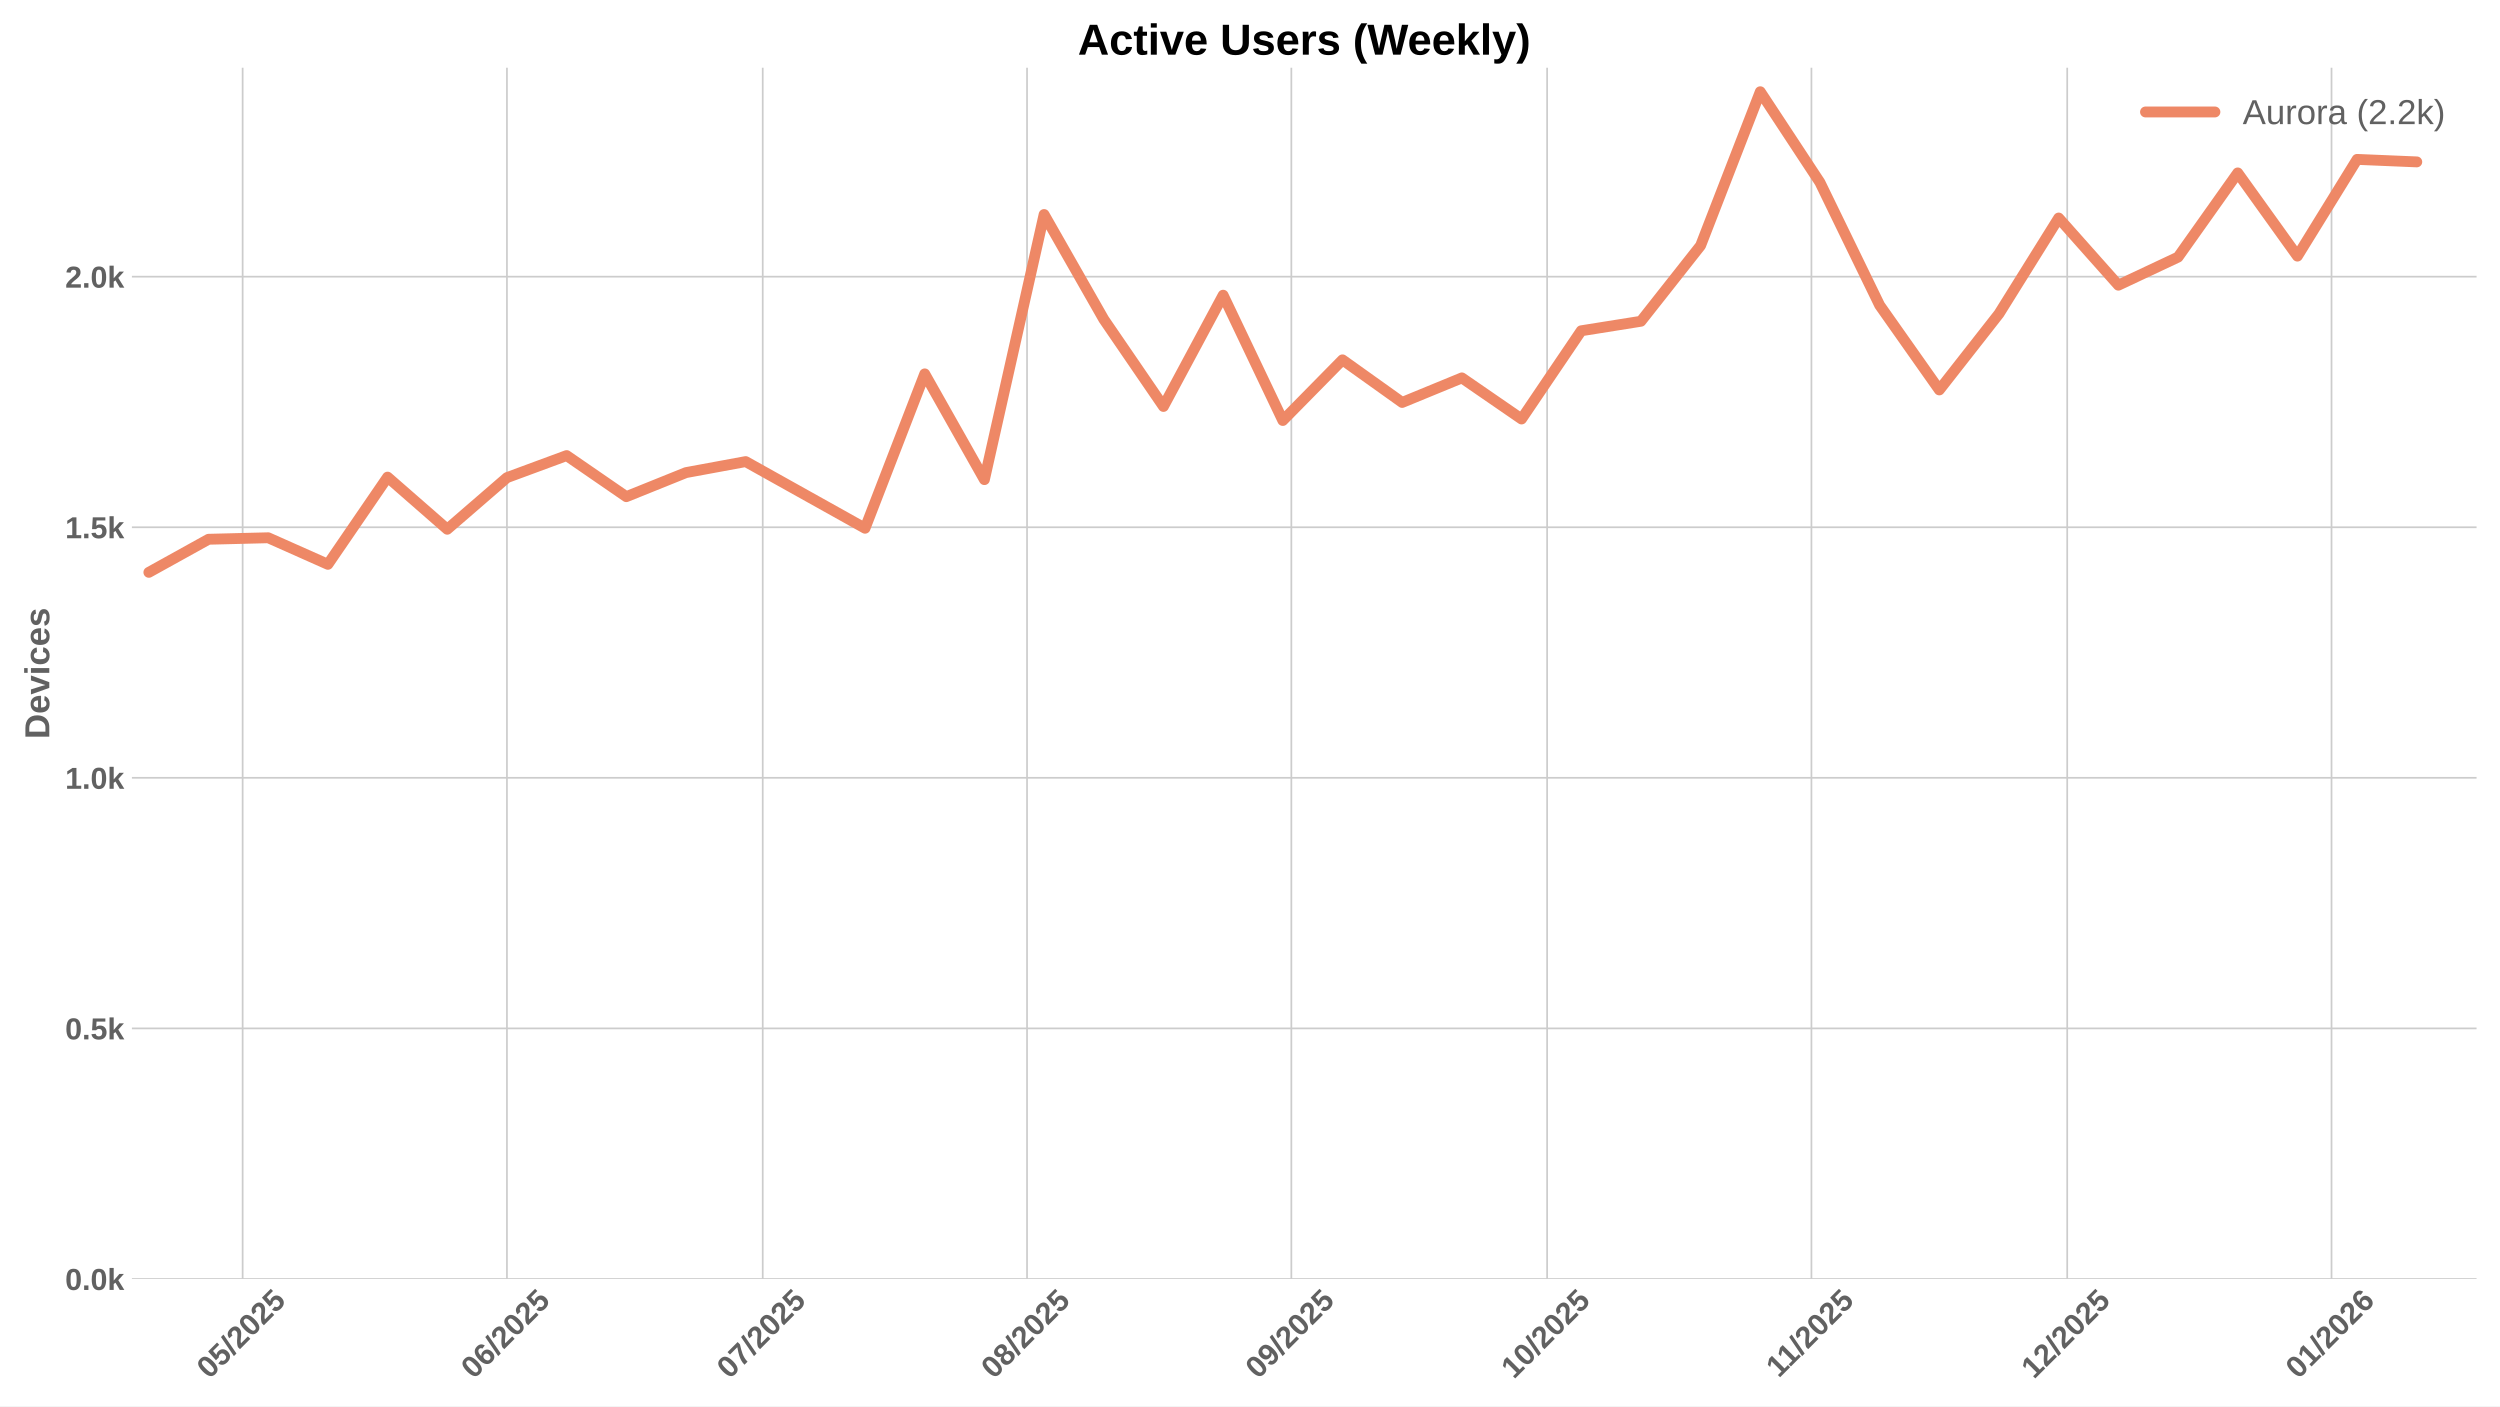
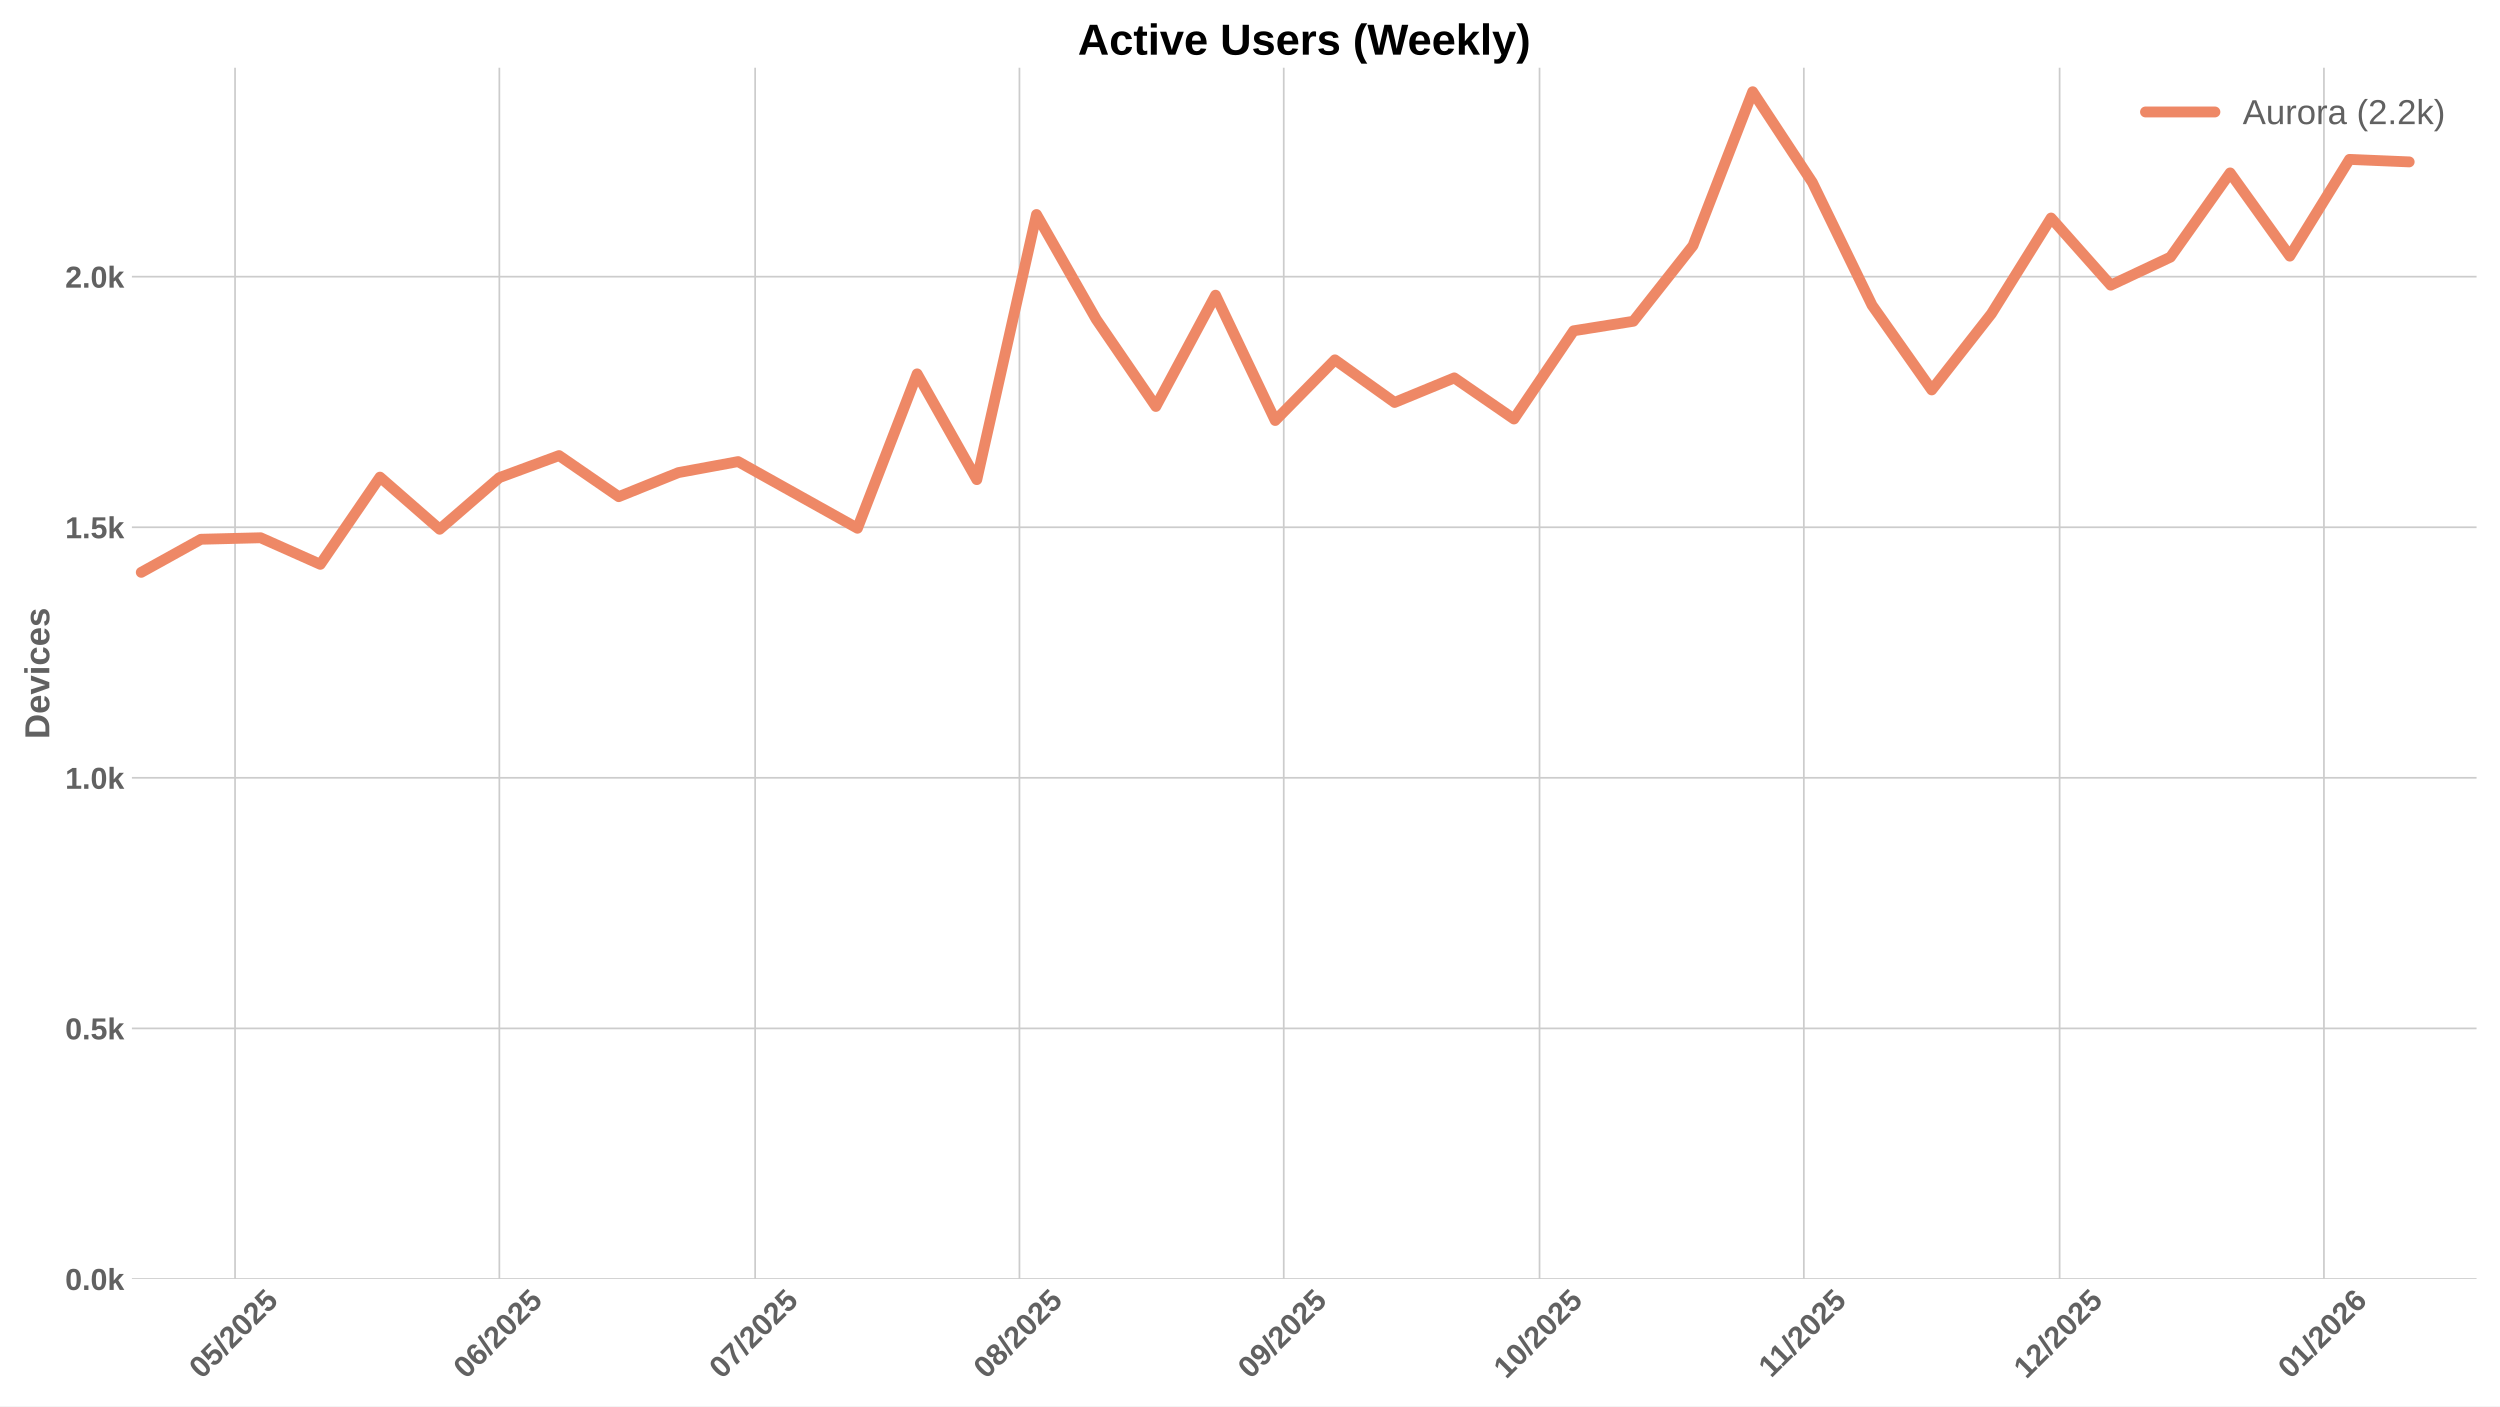
<svg xmlns="http://www.w3.org/2000/svg" xmlns:xlink="http://www.w3.org/1999/xlink" width="1152pt" height="648pt" viewBox="0 0 1152 648" version="1.1">
  <defs>
    <style type="text/css">*{stroke-linejoin: round; stroke-linecap: butt}</style>
  </defs>
  <g id="figure_1">
    <g id="patch_1">
      <path d="M 0 648  L 1152 648  L 1152 0  L 0 0  z " style="fill: #ffffff" />
    </g>
    <g id="axes_1">
      <g id="patch_2">
        <path d="M 60.78 589.343  L 1141.2 589.343  L 1141.2 31.2  L 60.78 31.2  z " style="fill: #ffffff" />
      </g>
      <g id="matplotlib.axis_1">
        <g id="xtick_1">
          <g id="line2d_1">
-             <path d="M 111.808 589.343  L 111.808 31.2  " clip-path="url(#peb2ee3d274)" style="fill: none; stroke: #cccccc; stroke-width: 0.8; stroke-linecap: round" />
+             <path d="M 108.31 589.343  L 108.31 31.2  " clip-path="url(#p47204001c7)" style="fill: none; stroke: #cccccc; stroke-width: 0.8; stroke-linecap: round" />
          </g>
          <g id="line2d_2" />
          <g id="text_1">
-             <g style="fill: #616161" transform="translate(96.47779 635.7977) rotate(-45) scale(0.14 -0.14)">
+             <g style="fill: #616161" transform="translate(92.97952 635.7977) rotate(-45) scale(0.14 -0.14)">
              <defs>
                <path id="LiberationSans-Bold-30" d="M 3297 2203  Q 3297 1088 2914 512  Q 2531 -63 1766 -63  Q 253 -63 253 2203  Q 253 2994 418 3494  Q 584 3994 915 4231  Q 1247 4469 1791 4469  Q 2572 4469 2934 3903  Q 3297 3338 3297 2203  z M 2416 2203  Q 2416 2813 2356 3150  Q 2297 3488 2165 3634  Q 2034 3781 1784 3781  Q 1519 3781 1383 3632  Q 1247 3484 1189 3148  Q 1131 2813 1131 2203  Q 1131 1600 1192 1261  Q 1253 922 1386 775  Q 1519 628 1772 628  Q 2022 628 2158 783  Q 2294 938 2355 1278  Q 2416 1619 2416 2203  z " transform="scale(0.015625)" />
                <path id="LiberationSans-Bold-35" d="M 3381 1466  Q 3381 766 2945 351  Q 2509 -63 1750 -63  Q 1088 -63 689 235  Q 291 534 197 1100  L 1075 1172  Q 1144 891 1319 762  Q 1494 634 1759 634  Q 2088 634 2283 843  Q 2478 1053 2478 1447  Q 2478 1794 2293 2001  Q 2109 2209 1778 2209  Q 1413 2209 1181 1925  L 325 1925  L 478 4403  L 3125 4403  L 3125 3750  L 1275 3750  L 1203 2638  Q 1522 2919 2000 2919  Q 2628 2919 3004 2528  Q 3381 2138 3381 1466  z " transform="scale(0.015625)" />
                <path id="LiberationSans-Bold-2f" d="M 63 -128  L 972 4638  L 1716 4638  L 822 -128  L 63 -128  z " transform="scale(0.015625)" />
                <path id="LiberationSans-Bold-32" d="M 222 0  L 222 609  Q 394 988 711 1347  Q 1028 1706 1509 2097  Q 1972 2472 2158 2715  Q 2344 2959 2344 3194  Q 2344 3769 1766 3769  Q 1484 3769 1336 3617  Q 1188 3466 1144 3163  L 259 3213  Q 334 3825 717 4147  Q 1100 4469 1759 4469  Q 2472 4469 2853 4144  Q 3234 3819 3234 3231  Q 3234 2922 3112 2672  Q 2991 2422 2800 2211  Q 2609 2000 2376 1815  Q 2144 1631 1925 1456  Q 1706 1281 1526 1103  Q 1347 925 1259 722  L 3303 722  L 3303 0  L 222 0  z " transform="scale(0.015625)" />
              </defs>
              <use xlink:href="#LiberationSans-Bold-30" />
              <use xlink:href="#LiberationSans-Bold-35" transform="translate(55.61523 0)" />
              <use xlink:href="#LiberationSans-Bold-2f" transform="translate(111.2305 0)" />
              <use xlink:href="#LiberationSans-Bold-32" transform="translate(139.0137 0)" />
              <use xlink:href="#LiberationSans-Bold-30" transform="translate(194.6289 0)" />
              <use xlink:href="#LiberationSans-Bold-32" transform="translate(250.2441 0)" />
              <use xlink:href="#LiberationSans-Bold-35" transform="translate(305.8594 0)" />
            </g>
          </g>
        </g>
        <g id="xtick_2">
          <g id="line2d_3">
-             <path d="M 233.601 589.343  L 233.601 31.2  " clip-path="url(#peb2ee3d274)" style="fill: none; stroke: #cccccc; stroke-width: 0.8; stroke-linecap: round" />
+             <path d="M 230.103 589.343  L 230.103 31.2  " clip-path="url(#p47204001c7)" style="fill: none; stroke: #cccccc; stroke-width: 0.8; stroke-linecap: round" />
          </g>
          <g id="line2d_4" />
          <g id="text_2">
-             <g style="fill: #616161" transform="translate(218.2706 635.7977) rotate(-45) scale(0.14 -0.14)">
+             <g style="fill: #616161" transform="translate(214.7723 635.7977) rotate(-45) scale(0.14 -0.14)">
              <defs>
                <path id="LiberationSans-Bold-36" d="M 3328 1441  Q 3328 738 2934 337  Q 2541 -63 1847 -63  Q 1069 -63 651 482  Q 234 1028 234 2100  Q 234 3278 657 3873  Q 1081 4469 1869 4469  Q 2428 4469 2751 4222  Q 3075 3975 3209 3456  L 2381 3341  Q 2263 3775 1850 3775  Q 1497 3775 1295 3422  Q 1094 3069 1094 2350  Q 1234 2584 1484 2709  Q 1734 2834 2050 2834  Q 2641 2834 2984 2459  Q 3328 2084 3328 1441  z M 2447 1416  Q 2447 1791 2273 1989  Q 2100 2188 1797 2188  Q 1506 2188 1331 2002  Q 1156 1816 1156 1509  Q 1156 1125 1339 873  Q 1522 622 1819 622  Q 2116 622 2281 833  Q 2447 1044 2447 1416  z " transform="scale(0.015625)" />
              </defs>
              <use xlink:href="#LiberationSans-Bold-30" />
              <use xlink:href="#LiberationSans-Bold-36" transform="translate(55.61523 0)" />
              <use xlink:href="#LiberationSans-Bold-2f" transform="translate(111.2305 0)" />
              <use xlink:href="#LiberationSans-Bold-32" transform="translate(139.0137 0)" />
              <use xlink:href="#LiberationSans-Bold-30" transform="translate(194.6289 0)" />
              <use xlink:href="#LiberationSans-Bold-32" transform="translate(250.2441 0)" />
              <use xlink:href="#LiberationSans-Bold-35" transform="translate(305.8594 0)" />
            </g>
          </g>
        </g>
        <g id="xtick_3">
          <g id="line2d_5">
-             <path d="M 351.465 589.343  L 351.465 31.2  " clip-path="url(#peb2ee3d274)" style="fill: none; stroke: #cccccc; stroke-width: 0.8; stroke-linecap: round" />
+             <path d="M 347.967 589.343  L 347.967 31.2  " clip-path="url(#p47204001c7)" style="fill: none; stroke: #cccccc; stroke-width: 0.8; stroke-linecap: round" />
          </g>
          <g id="line2d_6" />
          <g id="text_3">
-             <g style="fill: #616161" transform="translate(336.1346 635.7977) rotate(-45) scale(0.14 -0.14)">
+             <g style="fill: #616161" transform="translate(332.6363 635.7977) rotate(-45) scale(0.14 -0.14)">
              <defs>
                <path id="LiberationSans-Bold-37" d="M 3278 3706  Q 2981 3238 2717 2797  Q 2453 2356 2256 1911  Q 2059 1466 1945 995  Q 1831 525 1831 0  L 916 0  Q 916 550 1059 1064  Q 1203 1578 1475 2111  Q 1747 2644 2463 3681  L 275 3681  L 275 4403  L 3278 4403  L 3278 3706  z " transform="scale(0.015625)" />
              </defs>
              <use xlink:href="#LiberationSans-Bold-30" />
              <use xlink:href="#LiberationSans-Bold-37" transform="translate(55.61523 0)" />
              <use xlink:href="#LiberationSans-Bold-2f" transform="translate(111.2305 0)" />
              <use xlink:href="#LiberationSans-Bold-32" transform="translate(139.0137 0)" />
              <use xlink:href="#LiberationSans-Bold-30" transform="translate(194.6289 0)" />
              <use xlink:href="#LiberationSans-Bold-32" transform="translate(250.2441 0)" />
              <use xlink:href="#LiberationSans-Bold-35" transform="translate(305.8594 0)" />
            </g>
          </g>
        </g>
        <g id="xtick_4">
          <g id="line2d_7">
-             <path d="M 473.258 589.343  L 473.258 31.2  " clip-path="url(#peb2ee3d274)" style="fill: none; stroke: #cccccc; stroke-width: 0.8; stroke-linecap: round" />
+             <path d="M 469.759 589.343  L 469.759 31.2  " clip-path="url(#p47204001c7)" style="fill: none; stroke: #cccccc; stroke-width: 0.8; stroke-linecap: round" />
          </g>
          <g id="line2d_8" />
          <g id="text_4">
-             <g style="fill: #616161" transform="translate(457.9274 635.7977) rotate(-45) scale(0.14 -0.14)">
+             <g style="fill: #616161" transform="translate(454.4291 635.7977) rotate(-45) scale(0.14 -0.14)">
              <defs>
                <path id="LiberationSans-Bold-38" d="M 3363 1241  Q 3363 622 2953 279  Q 2544 -63 1784 -63  Q 1031 -63 617 278  Q 203 619 203 1234  Q 203 1656 447 1945  Q 691 2234 1100 2303  L 1100 2316  Q 744 2394 525 2669  Q 306 2944 306 3303  Q 306 3844 689 4156  Q 1072 4469 1772 4469  Q 2488 4469 2870 4164  Q 3253 3859 3253 3297  Q 3253 2938 3036 2666  Q 2819 2394 2453 2322  L 2453 2309  Q 2878 2241 3120 1961  Q 3363 1681 3363 1241  z M 2350 3250  Q 2350 3563 2206 3708  Q 2063 3853 1772 3853  Q 1203 3853 1203 3250  Q 1203 2619 1778 2619  Q 2066 2619 2208 2766  Q 2350 2913 2350 3250  z M 2453 1313  Q 2453 2003 1766 2003  Q 1447 2003 1276 1822  Q 1106 1641 1106 1300  Q 1106 913 1275 734  Q 1444 556 1791 556  Q 2131 556 2292 734  Q 2453 913 2453 1313  z " transform="scale(0.015625)" />
              </defs>
              <use xlink:href="#LiberationSans-Bold-30" />
              <use xlink:href="#LiberationSans-Bold-38" transform="translate(55.61523 0)" />
              <use xlink:href="#LiberationSans-Bold-2f" transform="translate(111.2305 0)" />
              <use xlink:href="#LiberationSans-Bold-32" transform="translate(139.0137 0)" />
              <use xlink:href="#LiberationSans-Bold-30" transform="translate(194.6289 0)" />
              <use xlink:href="#LiberationSans-Bold-32" transform="translate(250.2441 0)" />
              <use xlink:href="#LiberationSans-Bold-35" transform="translate(305.8594 0)" />
            </g>
          </g>
        </g>
        <g id="xtick_5">
          <g id="line2d_9">
-             <path d="M 595.05 589.343  L 595.05 31.2  " clip-path="url(#peb2ee3d274)" style="fill: none; stroke: #cccccc; stroke-width: 0.8; stroke-linecap: round" />
+             <path d="M 591.552 589.343  L 591.552 31.2  " clip-path="url(#p47204001c7)" style="fill: none; stroke: #cccccc; stroke-width: 0.8; stroke-linecap: round" />
          </g>
          <g id="line2d_10" />
          <g id="text_5">
-             <g style="fill: #616161" transform="translate(579.7202 635.7977) rotate(-45) scale(0.14 -0.14)">
+             <g style="fill: #616161" transform="translate(576.2219 635.7977) rotate(-45) scale(0.14 -0.14)">
              <defs>
                <path id="LiberationSans-Bold-39" d="M 3322 2272  Q 3322 1100 2894 518  Q 2466 -63 1678 -63  Q 1097 -63 767 185  Q 438 434 300 972  L 1125 1088  Q 1247 628 1688 628  Q 2056 628 2254 981  Q 2453 1334 2459 2028  Q 2341 1794 2070 1661  Q 1800 1528 1488 1528  Q 906 1528 564 1923  Q 222 2319 222 2994  Q 222 3688 623 4078  Q 1025 4469 1759 4469  Q 2550 4469 2936 3920  Q 3322 3372 3322 2272  z M 2394 2888  Q 2394 3297 2214 3539  Q 2034 3781 1738 3781  Q 1447 3781 1280 3570  Q 1113 3359 1113 2988  Q 1113 2622 1278 2401  Q 1444 2181 1741 2181  Q 2022 2181 2208 2373  Q 2394 2566 2394 2888  z " transform="scale(0.015625)" />
              </defs>
              <use xlink:href="#LiberationSans-Bold-30" />
              <use xlink:href="#LiberationSans-Bold-39" transform="translate(55.61523 0)" />
              <use xlink:href="#LiberationSans-Bold-2f" transform="translate(111.2305 0)" />
              <use xlink:href="#LiberationSans-Bold-32" transform="translate(139.0137 0)" />
              <use xlink:href="#LiberationSans-Bold-30" transform="translate(194.6289 0)" />
              <use xlink:href="#LiberationSans-Bold-32" transform="translate(250.2441 0)" />
              <use xlink:href="#LiberationSans-Bold-35" transform="translate(305.8594 0)" />
            </g>
          </g>
        </g>
        <g id="xtick_6">
          <g id="line2d_11">
-             <path d="M 712.914 589.343  L 712.914 31.2  " clip-path="url(#peb2ee3d274)" style="fill: none; stroke: #cccccc; stroke-width: 0.8; stroke-linecap: round" />
+             <path d="M 709.416 589.343  L 709.416 31.2  " clip-path="url(#p47204001c7)" style="fill: none; stroke: #cccccc; stroke-width: 0.8; stroke-linecap: round" />
          </g>
          <g id="line2d_12" />
          <g id="text_6">
-             <g style="fill: #616161" transform="translate(697.5842 635.7977) rotate(-45) scale(0.14 -0.14)">
+             <g style="fill: #616161" transform="translate(694.0859 635.7977) rotate(-45) scale(0.14 -0.14)">
              <defs>
                <path id="LiberationSans-Bold-31" d="M 403 0  L 403 653  L 1494 653  L 1494 3656  L 438 2997  L 438 3688  L 1541 4403  L 2372 4403  L 2372 653  L 3381 653  L 3381 0  L 403 0  z " transform="scale(0.015625)" />
              </defs>
              <use xlink:href="#LiberationSans-Bold-31" />
              <use xlink:href="#LiberationSans-Bold-30" transform="translate(55.61523 0)" />
              <use xlink:href="#LiberationSans-Bold-2f" transform="translate(111.2305 0)" />
              <use xlink:href="#LiberationSans-Bold-32" transform="translate(139.0137 0)" />
              <use xlink:href="#LiberationSans-Bold-30" transform="translate(194.6289 0)" />
              <use xlink:href="#LiberationSans-Bold-32" transform="translate(250.2441 0)" />
              <use xlink:href="#LiberationSans-Bold-35" transform="translate(305.8594 0)" />
            </g>
          </g>
        </g>
        <g id="xtick_7">
          <g id="line2d_13">
-             <path d="M 834.707 589.343  L 834.707 31.2  " clip-path="url(#peb2ee3d274)" style="fill: none; stroke: #cccccc; stroke-width: 0.8; stroke-linecap: round" />
+             <path d="M 831.209 589.343  L 831.209 31.2  " clip-path="url(#p47204001c7)" style="fill: none; stroke: #cccccc; stroke-width: 0.8; stroke-linecap: round" />
          </g>
          <g id="line2d_14" />
          <g id="text_7">
-             <g style="fill: #616161" transform="translate(819.6492 635.2532) rotate(-45) scale(0.14 -0.14)">
+             <g style="fill: #616161" transform="translate(816.151 635.2532) rotate(-45) scale(0.14 -0.14)">
              <use xlink:href="#LiberationSans-Bold-31" />
              <use xlink:href="#LiberationSans-Bold-31" transform="translate(50.11523 0)" />
              <use xlink:href="#LiberationSans-Bold-2f" transform="translate(105.7305 0)" />
              <use xlink:href="#LiberationSans-Bold-32" transform="translate(133.5137 0)" />
              <use xlink:href="#LiberationSans-Bold-30" transform="translate(189.1289 0)" />
              <use xlink:href="#LiberationSans-Bold-32" transform="translate(244.7441 0)" />
              <use xlink:href="#LiberationSans-Bold-35" transform="translate(300.3594 0)" />
            </g>
          </g>
        </g>
        <g id="xtick_8">
          <g id="line2d_15">
-             <path d="M 952.571 589.343  L 952.571 31.2  " clip-path="url(#peb2ee3d274)" style="fill: none; stroke: #cccccc; stroke-width: 0.8; stroke-linecap: round" />
+             <path d="M 949.073 589.343  L 949.073 31.2  " clip-path="url(#p47204001c7)" style="fill: none; stroke: #cccccc; stroke-width: 0.8; stroke-linecap: round" />
          </g>
          <g id="line2d_16" />
          <g id="text_8">
-             <g style="fill: #616161" transform="translate(937.241 635.7977) rotate(-45) scale(0.14 -0.14)">
+             <g style="fill: #616161" transform="translate(933.7427 635.7977) rotate(-45) scale(0.14 -0.14)">
              <use xlink:href="#LiberationSans-Bold-31" />
              <use xlink:href="#LiberationSans-Bold-32" transform="translate(55.61523 0)" />
              <use xlink:href="#LiberationSans-Bold-2f" transform="translate(111.2305 0)" />
              <use xlink:href="#LiberationSans-Bold-32" transform="translate(139.0137 0)" />
              <use xlink:href="#LiberationSans-Bold-30" transform="translate(194.6289 0)" />
              <use xlink:href="#LiberationSans-Bold-32" transform="translate(250.2441 0)" />
              <use xlink:href="#LiberationSans-Bold-35" transform="translate(305.8594 0)" />
            </g>
          </g>
        </g>
        <g id="xtick_9">
          <g id="line2d_17">
-             <path d="M 1074.364 589.343  L 1074.364 31.2  " clip-path="url(#peb2ee3d274)" style="fill: none; stroke: #cccccc; stroke-width: 0.8; stroke-linecap: round" />
+             <path d="M 1070.866 589.343  L 1070.866 31.2  " clip-path="url(#p47204001c7)" style="fill: none; stroke: #cccccc; stroke-width: 0.8; stroke-linecap: round" />
          </g>
          <g id="line2d_18" />
          <g id="text_9">
-             <g style="fill: #616161" transform="translate(1059.034 635.7977) rotate(-45) scale(0.14 -0.14)">
+             <g style="fill: #616161" transform="translate(1055.536 635.7977) rotate(-45) scale(0.14 -0.14)">
              <use xlink:href="#LiberationSans-Bold-30" />
              <use xlink:href="#LiberationSans-Bold-31" transform="translate(55.61523 0)" />
              <use xlink:href="#LiberationSans-Bold-2f" transform="translate(111.2305 0)" />
              <use xlink:href="#LiberationSans-Bold-32" transform="translate(139.0137 0)" />
              <use xlink:href="#LiberationSans-Bold-30" transform="translate(194.6289 0)" />
              <use xlink:href="#LiberationSans-Bold-32" transform="translate(250.2441 0)" />
              <use xlink:href="#LiberationSans-Bold-36" transform="translate(305.8594 0)" />
            </g>
          </g>
        </g>
      </g>
      <g id="matplotlib.axis_2">
        <g id="ytick_1">
          <g id="line2d_19">
-             <path d="M 60.78 589.343  L 1141.2 589.343  " clip-path="url(#peb2ee3d274)" style="fill: none; stroke: #cccccc; stroke-width: 0.8; stroke-linecap: round" />
+             <path d="M 60.78 589.343  L 1141.2 589.343  " clip-path="url(#p47204001c7)" style="fill: none; stroke: #cccccc; stroke-width: 0.8; stroke-linecap: round" />
          </g>
          <g id="line2d_20" />
          <g id="text_10">
            <g style="fill: #616161" transform="translate(30.03469 594.416) scale(0.14 -0.14)">
              <defs>
                <path id="LiberationSans-Bold-2e" d="M 434 0  L 434 953  L 1338 953  L 1338 0  L 434 0  z " transform="scale(0.015625)" />
                <path id="LiberationSans-Bold-6b" d="M 2606 0  L 1703 1531  L 1325 1269  L 1325 0  L 447 0  L 447 4638  L 1325 4638  L 1325 1981  L 2531 3381  L 3475 3381  L 2288 2063  L 3566 0  L 2606 0  z " transform="scale(0.015625)" />
              </defs>
              <use xlink:href="#LiberationSans-Bold-30" />
              <use xlink:href="#LiberationSans-Bold-2e" transform="translate(55.61523 0)" />
              <use xlink:href="#LiberationSans-Bold-30" transform="translate(83.39844 0)" />
              <use xlink:href="#LiberationSans-Bold-6b" transform="translate(139.0137 0)" />
            </g>
          </g>
        </g>
        <g id="ytick_2">
          <g id="line2d_21">
-             <path d="M 60.78 473.879  L 1141.2 473.879  " clip-path="url(#peb2ee3d274)" style="fill: none; stroke: #cccccc; stroke-width: 0.8; stroke-linecap: round" />
+             <path d="M 60.78 473.879  L 1141.2 473.879  " clip-path="url(#p47204001c7)" style="fill: none; stroke: #cccccc; stroke-width: 0.8; stroke-linecap: round" />
          </g>
          <g id="line2d_22" />
          <g id="text_11">
            <g style="fill: #616161" transform="translate(30.03469 478.9516) scale(0.14 -0.14)">
              <use xlink:href="#LiberationSans-Bold-30" />
              <use xlink:href="#LiberationSans-Bold-2e" transform="translate(55.61523 0)" />
              <use xlink:href="#LiberationSans-Bold-35" transform="translate(83.39844 0)" />
              <use xlink:href="#LiberationSans-Bold-6b" transform="translate(139.0137 0)" />
            </g>
          </g>
        </g>
        <g id="ytick_3">
          <g id="line2d_23">
-             <path d="M 60.78 358.414  L 1141.2 358.414  " clip-path="url(#peb2ee3d274)" style="fill: none; stroke: #cccccc; stroke-width: 0.8; stroke-linecap: round" />
+             <path d="M 60.78 358.414  L 1141.2 358.414  " clip-path="url(#p47204001c7)" style="fill: none; stroke: #cccccc; stroke-width: 0.8; stroke-linecap: round" />
          </g>
          <g id="line2d_24" />
          <g id="text_12">
            <g style="fill: #616161" transform="translate(30.03469 363.4873) scale(0.14 -0.14)">
              <use xlink:href="#LiberationSans-Bold-31" />
              <use xlink:href="#LiberationSans-Bold-2e" transform="translate(55.61523 0)" />
              <use xlink:href="#LiberationSans-Bold-30" transform="translate(83.39844 0)" />
              <use xlink:href="#LiberationSans-Bold-6b" transform="translate(139.0137 0)" />
            </g>
          </g>
        </g>
        <g id="ytick_4">
          <g id="line2d_25">
-             <path d="M 60.78 242.95  L 1141.2 242.95  " clip-path="url(#peb2ee3d274)" style="fill: none; stroke: #cccccc; stroke-width: 0.8; stroke-linecap: round" />
+             <path d="M 60.78 242.95  L 1141.2 242.95  " clip-path="url(#p47204001c7)" style="fill: none; stroke: #cccccc; stroke-width: 0.8; stroke-linecap: round" />
          </g>
          <g id="line2d_26" />
          <g id="text_13">
            <g style="fill: #616161" transform="translate(30.03469 248.0229) scale(0.14 -0.14)">
              <use xlink:href="#LiberationSans-Bold-31" />
              <use xlink:href="#LiberationSans-Bold-2e" transform="translate(55.61523 0)" />
              <use xlink:href="#LiberationSans-Bold-35" transform="translate(83.39844 0)" />
              <use xlink:href="#LiberationSans-Bold-6b" transform="translate(139.0137 0)" />
            </g>
          </g>
        </g>
        <g id="ytick_5">
          <g id="line2d_27">
-             <path d="M 60.78 127.486  L 1141.2 127.486  " clip-path="url(#peb2ee3d274)" style="fill: none; stroke: #cccccc; stroke-width: 0.8; stroke-linecap: round" />
+             <path d="M 60.78 127.486  L 1141.2 127.486  " clip-path="url(#p47204001c7)" style="fill: none; stroke: #cccccc; stroke-width: 0.8; stroke-linecap: round" />
          </g>
          <g id="line2d_28" />
          <g id="text_14">
            <g style="fill: #616161" transform="translate(30.03469 132.5585) scale(0.14 -0.14)">
              <use xlink:href="#LiberationSans-Bold-32" />
              <use xlink:href="#LiberationSans-Bold-2e" transform="translate(55.61523 0)" />
              <use xlink:href="#LiberationSans-Bold-30" transform="translate(83.39844 0)" />
              <use xlink:href="#LiberationSans-Bold-6b" transform="translate(139.0137 0)" />
            </g>
          </g>
        </g>
        <g id="text_15">
          <g style="fill: #616161" transform="translate(22.71469 340.5153) rotate(-90) scale(0.16 -0.16)">
            <defs>
              <path id="LiberationSans-Bold-44" d="M 4353 2234  Q 4353 1553 4086 1045  Q 3819 538 3330 269  Q 2841 0 2209 0  L 428 0  L 428 4403  L 2022 4403  Q 3134 4403 3743 3842  Q 4353 3281 4353 2234  z M 3425 2234  Q 3425 2944 3056 3317  Q 2688 3691 2003 3691  L 1350 3691  L 1350 713  L 2131 713  Q 2725 713 3075 1122  Q 3425 1531 3425 2234  z " transform="scale(0.015625)" />
              <path id="LiberationSans-Bold-65" d="M 1831 -63  Q 1069 -63 659 389  Q 250 841 250 1706  Q 250 2544 665 2994  Q 1081 3444 1844 3444  Q 2572 3444 2956 2961  Q 3341 2478 3341 1547  L 3341 1522  L 1172 1522  Q 1172 1028 1355 776  Q 1538 525 1875 525  Q 2341 525 2463 928  L 3291 856  Q 2931 -63 1831 -63  z M 1831 2891  Q 1522 2891 1355 2675  Q 1188 2459 1178 2072  L 2491 2072  Q 2466 2481 2294 2686  Q 2122 2891 1831 2891  z " transform="scale(0.015625)" />
              <path id="LiberationSans-Bold-76" d="M 2284 0  L 1234 0  L 25 3381  L 953 3381  L 1544 1491  Q 1591 1334 1766 709  Q 1797 838 1894 1159  Q 1991 1481 2613 3381  L 3531 3381  L 2284 0  z " transform="scale(0.015625)" />
              <path id="LiberationSans-Bold-69" d="M 447 3991  L 447 4638  L 1325 4638  L 1325 3991  L 447 3991  z M 447 0  L 447 3381  L 1325 3381  L 1325 0  L 447 0  z " transform="scale(0.015625)" />
              <path id="LiberationSans-Bold-63" d="M 1856 -63  Q 1088 -63 669 395  Q 250 853 250 1672  Q 250 2509 672 2976  Q 1094 3444 1869 3444  Q 2466 3444 2856 3144  Q 3247 2844 3347 2316  L 2463 2272  Q 2425 2531 2275 2686  Q 2125 2841 1850 2841  Q 1172 2841 1172 1706  Q 1172 538 1863 538  Q 2113 538 2281 695  Q 2450 853 2491 1166  L 3372 1125  Q 3325 778 3123 506  Q 2922 234 2594 85  Q 2266 -63 1856 -63  z " transform="scale(0.015625)" />
              <path id="LiberationSans-Bold-73" d="M 3297 988  Q 3297 497 2895 217  Q 2494 -63 1784 -63  Q 1088 -63 717 157  Q 347 378 225 844  L 997 959  Q 1063 719 1223 619  Q 1384 519 1784 519  Q 2153 519 2322 612  Q 2491 706 2491 906  Q 2491 1069 2355 1164  Q 2219 1259 1894 1325  Q 1150 1472 890 1598  Q 631 1725 495 1926  Q 359 2128 359 2422  Q 359 2906 732 3176  Q 1106 3447 1791 3447  Q 2394 3447 2761 3212  Q 3128 2978 3219 2534  L 2441 2453  Q 2403 2659 2256 2761  Q 2109 2863 1791 2863  Q 1478 2863 1322 2783  Q 1166 2703 1166 2516  Q 1166 2369 1286 2283  Q 1406 2197 1691 2141  Q 2088 2059 2395 1973  Q 2703 1888 2889 1769  Q 3075 1650 3186 1464  Q 3297 1278 3297 988  z " transform="scale(0.015625)" />
            </defs>
            <use xlink:href="#LiberationSans-Bold-44" />
            <use xlink:href="#LiberationSans-Bold-65" transform="translate(72.2168 0)" />
            <use xlink:href="#LiberationSans-Bold-76" transform="translate(127.832 0)" />
            <use xlink:href="#LiberationSans-Bold-69" transform="translate(183.4473 0)" />
            <use xlink:href="#LiberationSans-Bold-63" transform="translate(211.2305 0)" />
            <use xlink:href="#LiberationSans-Bold-65" transform="translate(266.8457 0)" />
            <use xlink:href="#LiberationSans-Bold-73" transform="translate(322.4609 0)" />
          </g>
        </g>
      </g>
      <g id="line2d_29">
-         <path d="M 68.591 263.734  L 96.093 248.492  L 123.594 247.8  L 151.096 260.039  L 178.598 219.857  L 206.099 243.874  L 233.601 220.088  L 261.102 209.927  L 288.604 228.863  L 316.106 217.779  L 343.607 212.698  L 398.61 243.412  L 426.112 172.286  L 453.614 221.012  L 481.115 98.851  L 508.617 147.115  L 536.118 187.296  L 563.62 136.03  L 591.122 193.762  L 618.623 165.82  L 646.125 185.449  L 673.626 174.133  L 701.128 193.069  L 728.63 152.426  L 756.131 148.038  L 783.633 113.168  L 811.134 42.273  L 838.636 84.071  L 866.138 140.649  L 893.639 179.676  L 921.141 144.574  L 948.642 100.467  L 976.144 131.412  L 1003.646 118.48  L 1031.147 79.683  L 1058.649 118.018  L 1086.15 73.448  L 1113.652 74.603  " clip-path="url(#peb2ee3d274)" style="fill: none; stroke: #ee8866; stroke-width: 5; stroke-linecap: round" />
+         <path d="M 65.093 263.734  L 92.595 248.492  L 120.096 247.8  L 147.598 260.039  L 175.099 219.857  L 202.601 243.874  L 230.103 220.088  L 257.604 209.927  L 285.106 228.863  L 312.607 217.779  L 340.109 212.698  L 395.112 243.412  L 422.614 172.286  L 450.115 221.012  L 477.617 98.851  L 505.119 147.115  L 532.62 187.296  L 560.122 136.03  L 587.623 193.762  L 615.125 165.82  L 642.627 185.449  L 670.128 174.133  L 697.63 193.069  L 725.131 152.426  L 752.633 148.038  L 780.135 113.168  L 807.636 42.273  L 835.138 84.071  L 862.639 140.649  L 890.141 179.676  L 917.643 144.574  L 945.144 100.467  L 972.646 131.412  L 1000.147 118.48  L 1027.649 79.683  L 1055.151 118.018  L 1082.652 73.448  L 1110.154 74.603  " clip-path="url(#p47204001c7)" style="fill: none; stroke: #ee8866; stroke-width: 5; stroke-linecap: round" />
      </g>
      <g id="patch_3">
        <path d="M 60.78 589.343  L 60.78 31.2  " style="fill: none" />
      </g>
      <g id="patch_4">
        <path d="M 1141.2 589.343  L 1141.2 31.2  " style="fill: none" />
      </g>
      <g id="patch_5">
        <path d="M 60.78 589.343  L 1141.2 589.343  " style="fill: none" />
      </g>
      <g id="patch_6">
        <path d="M 60.78 31.2  L 1141.2 31.2  " style="fill: none" />
      </g>
      <g id="text_16">
        <g transform="translate(496.6791 25.2) scale(0.2 -0.2)">
          <defs>
            <path id="LiberationSans-Bold-41" d="M 3541 0  L 3150 1125  L 1472 1125  L 1081 0  L 159 0  L 1766 4403  L 2853 4403  L 4453 0  L 3541 0  z M 2309 3725  L 2291 3656  Q 2259 3544 2215 3400  Q 2172 3256 1678 1819  L 2944 1819  L 2509 3084  L 2375 3509  L 2309 3725  z " transform="scale(0.015625)" />
            <path id="LiberationSans-Bold-74" d="M 1313 -56  Q 925 -56 715 155  Q 506 366 506 794  L 506 2788  L 78 2788  L 78 3381  L 550 3381  L 825 4175  L 1375 4175  L 1375 3381  L 2016 3381  L 2016 2788  L 1375 2788  L 1375 1031  Q 1375 784 1469 667  Q 1563 550 1759 550  Q 1863 550 2053 594  L 2053 50  Q 1728 -56 1313 -56  z " transform="scale(0.015625)" />
            <path id="LiberationSans-Bold-20" transform="scale(0.015625)" />
            <path id="LiberationSans-Bold-55" d="M 2259 -63  Q 1350 -63 867 381  Q 384 825 384 1650  L 384 4403  L 1306 4403  L 1306 1722  Q 1306 1200 1554 929  Q 1803 659 2284 659  Q 2778 659 3043 942  Q 3309 1225 3309 1753  L 3309 4403  L 4231 4403  L 4231 1697  Q 4231 859 3714 398  Q 3197 -63 2259 -63  z " transform="scale(0.015625)" />
            <path id="LiberationSans-Bold-72" d="M 447 0  L 447 2588  Q 447 2866 439 3052  Q 431 3238 422 3381  L 1259 3381  Q 1269 3325 1284 3039  Q 1300 2753 1300 2659  L 1313 2659  Q 1441 3016 1541 3161  Q 1641 3306 1778 3376  Q 1916 3447 2122 3447  Q 2291 3447 2394 3400  L 2394 2666  Q 2181 2713 2019 2713  Q 1691 2713 1508 2447  Q 1325 2181 1325 1659  L 1325 0  L 447 0  z " transform="scale(0.015625)" />
            <path id="LiberationSans-Bold-28" d="M 1247 -1328  Q 756 -622 537 81  Q 319 784 319 1659  Q 319 2531 537 3232  Q 756 3934 1247 4638  L 2125 4638  Q 1631 3925 1407 3219  Q 1184 2513 1184 1656  Q 1184 803 1406 101  Q 1628 -600 2125 -1328  L 1247 -1328  z " transform="scale(0.015625)" />
            <path id="LiberationSans-Bold-57" d="M 4897 0  L 3803 0  L 3206 2547  Q 3097 2997 3022 3488  Q 2947 3078 2900 2864  Q 2853 2650 2234 0  L 1141 0  L 6 4403  L 941 4403  L 1578 1559  L 1722 872  Q 1809 1306 1892 1701  Q 1975 2097 2516 4403  L 3547 4403  L 4103 2059  Q 4169 1797 4325 872  L 4403 1234  L 4569 1953  L 5100 4403  L 6034 4403  L 4897 0  z " transform="scale(0.015625)" />
            <path id="LiberationSans-Bold-6c" d="M 447 0  L 447 4638  L 1325 4638  L 1325 0  L 447 0  z " transform="scale(0.015625)" />
            <path id="LiberationSans-Bold-79" d="M 884 -1328  Q 569 -1328 331 -1288  L 331 -663  Q 497 -688 634 -688  Q 822 -688 945 -628  Q 1069 -569 1167 -431  Q 1266 -294 1388 34  L 50 3381  L 978 3381  L 1509 1797  Q 1634 1456 1825 753  L 1903 1050  L 2106 1784  L 2606 3381  L 3525 3381  L 2188 -178  Q 1919 -828 1630 -1078  Q 1341 -1328 884 -1328  z " transform="scale(0.015625)" />
            <path id="LiberationSans-Bold-29" d="M 6 -1328  Q 506 -597 726 101  Q 947 800 947 1656  Q 947 2516 722 3223  Q 497 3931 6 4638  L 884 4638  Q 1378 3928 1595 3225  Q 1813 2522 1813 1659  Q 1813 791 1595 87  Q 1378 -616 884 -1328  L 6 -1328  z " transform="scale(0.015625)" />
          </defs>
          <use xlink:href="#LiberationSans-Bold-41" />
          <use xlink:href="#LiberationSans-Bold-63" transform="translate(72.2168 0)" />
          <use xlink:href="#LiberationSans-Bold-74" transform="translate(127.832 0)" />
          <use xlink:href="#LiberationSans-Bold-69" transform="translate(161.1328 0)" />
          <use xlink:href="#LiberationSans-Bold-76" transform="translate(188.916 0)" />
          <use xlink:href="#LiberationSans-Bold-65" transform="translate(244.5312 0)" />
          <use xlink:href="#LiberationSans-Bold-20" transform="translate(300.1465 0)" />
          <use xlink:href="#LiberationSans-Bold-55" transform="translate(327.9297 0)" />
          <use xlink:href="#LiberationSans-Bold-73" transform="translate(400.1465 0)" />
          <use xlink:href="#LiberationSans-Bold-65" transform="translate(455.7617 0)" />
          <use xlink:href="#LiberationSans-Bold-72" transform="translate(511.377 0)" />
          <use xlink:href="#LiberationSans-Bold-73" transform="translate(550.293 0)" />
          <use xlink:href="#LiberationSans-Bold-20" transform="translate(605.9082 0)" />
          <use xlink:href="#LiberationSans-Bold-28" transform="translate(633.6914 0)" />
          <use xlink:href="#LiberationSans-Bold-57" transform="translate(666.9922 0)" />
          <use xlink:href="#LiberationSans-Bold-65" transform="translate(759.627 0)" />
          <use xlink:href="#LiberationSans-Bold-65" transform="translate(815.2422 0)" />
          <use xlink:href="#LiberationSans-Bold-6b" transform="translate(870.8574 0)" />
          <use xlink:href="#LiberationSans-Bold-6c" transform="translate(926.4727 0)" />
          <use xlink:href="#LiberationSans-Bold-79" transform="translate(954.2559 0)" />
          <use xlink:href="#LiberationSans-Bold-29" transform="translate(1009.871 0)" />
        </g>
      </g>
      <g id="legend_1">
        <g id="line2d_30">
          <path d="M 988.64 51.595  L 1004.64 51.595  L 1020.64 51.595  " style="fill: none; stroke: #ee8866; stroke-width: 5; stroke-linecap: round" />
        </g>
        <g id="text_17">
          <g style="fill: #616161" transform="translate(1033.44 57.195) scale(0.16 -0.16)">
            <defs>
              <path id="LiberationSans-41" d="M 3647 0  L 3144 1288  L 1138 1288  L 631 0  L 13 0  L 1809 4403  L 2488 4403  L 4256 0  L 3647 0  z M 2141 3953  L 2113 3866  Q 2034 3606 1881 3200  L 1319 1753  L 2966 1753  L 2400 3206  Q 2313 3422 2225 3694  L 2141 3953  z " transform="scale(0.015625)" />
              <path id="LiberationSans-75" d="M 981 3381  L 981 1238  Q 981 903 1047 718  Q 1113 534 1256 453  Q 1400 372 1678 372  Q 2084 372 2318 650  Q 2553 928 2553 1422  L 2553 3381  L 3116 3381  L 3116 722  Q 3116 131 3134 0  L 2603 0  Q 2600 16 2597 84  Q 2594 153 2589 242  Q 2584 331 2578 578  L 2569 578  Q 2375 228 2120 82  Q 1866 -63 1488 -63  Q 931 -63 673 214  Q 416 491 416 1128  L 416 3381  L 981 3381  z " transform="scale(0.015625)" />
              <path id="LiberationSans-72" d="M 444 0  L 444 2594  Q 444 2950 425 3381  L 956 3381  Q 981 2806 981 2691  L 994 2691  Q 1128 3125 1303 3284  Q 1478 3444 1797 3444  Q 1909 3444 2025 3413  L 2025 2897  Q 1913 2928 1725 2928  Q 1375 2928 1190 2626  Q 1006 2325 1006 1763  L 1006 0  L 444 0  z " transform="scale(0.015625)" />
              <path id="LiberationSans-6f" d="M 3291 1694  Q 3291 806 2900 371  Q 2509 -63 1766 -63  Q 1025 -63 647 389  Q 269 841 269 1694  Q 269 3444 1784 3444  Q 2559 3444 2925 3017  Q 3291 2591 3291 1694  z M 2700 1694  Q 2700 2394 2492 2711  Q 2284 3028 1794 3028  Q 1300 3028 1079 2704  Q 859 2381 859 1694  Q 859 1025 1076 689  Q 1294 353 1759 353  Q 2266 353 2483 678  Q 2700 1003 2700 1694  z " transform="scale(0.015625)" />
              <path id="LiberationSans-61" d="M 1294 -63  Q 784 -63 528 206  Q 272 475 272 944  Q 272 1469 617 1750  Q 963 2031 1731 2050  L 2491 2063  L 2491 2247  Q 2491 2659 2316 2837  Q 2141 3016 1766 3016  Q 1388 3016 1216 2887  Q 1044 2759 1009 2478  L 422 2531  Q 566 3444 1778 3444  Q 2416 3444 2737 3151  Q 3059 2859 3059 2306  L 3059 850  Q 3059 600 3125 473  Q 3191 347 3375 347  Q 3456 347 3559 369  L 3559 19  Q 3347 -31 3125 -31  Q 2813 -31 2670 133  Q 2528 297 2509 647  L 2491 647  Q 2275 259 1989 98  Q 1703 -63 1294 -63  z M 1422 359  Q 1731 359 1972 500  Q 2213 641 2352 886  Q 2491 1131 2491 1391  L 2491 1669  L 1875 1656  Q 1478 1650 1273 1575  Q 1069 1500 959 1344  Q 850 1188 850 934  Q 850 659 998 509  Q 1147 359 1422 359  z " transform="scale(0.015625)" />
              <path id="LiberationSans-20" transform="scale(0.015625)" />
              <path id="LiberationSans-28" d="M 397 1663  Q 397 2566 680 3284  Q 963 4003 1550 4638  L 2094 4638  Q 1509 3988 1236 3256  Q 963 2525 963 1656  Q 963 791 1233 62  Q 1503 -666 2094 -1325  L 1550 -1325  Q 959 -688 678 32  Q 397 753 397 1650  L 397 1663  z " transform="scale(0.015625)" />
              <path id="LiberationSans-32" d="M 322 0  L 322 397  Q 481 763 711 1042  Q 941 1322 1194 1548  Q 1447 1775 1695 1969  Q 1944 2163 2144 2356  Q 2344 2550 2467 2762  Q 2591 2975 2591 3244  Q 2591 3606 2378 3806  Q 2166 4006 1788 4006  Q 1428 4006 1195 3811  Q 963 3616 922 3263  L 347 3316  Q 409 3844 795 4156  Q 1181 4469 1788 4469  Q 2453 4469 2811 4155  Q 3169 3841 3169 3263  Q 3169 3006 3051 2753  Q 2934 2500 2703 2247  Q 2472 1994 1819 1463  Q 1459 1169 1246 933  Q 1034 697 941 478  L 3238 478  L 3238 0  L 322 0  z " transform="scale(0.015625)" />
              <path id="LiberationSans-2e" d="M 584 0  L 584 684  L 1194 684  L 1194 0  L 584 0  z " transform="scale(0.015625)" />
              <path id="LiberationSans-6b" d="M 2550 0  L 1406 1544  L 994 1203  L 994 0  L 431 0  L 431 4638  L 994 4638  L 994 1741  L 2478 3381  L 3138 3381  L 1766 1928  L 3209 0  L 2550 0  z " transform="scale(0.015625)" />
              <path id="LiberationSans-29" d="M 1734 1650  Q 1734 747 1451 28  Q 1169 -691 581 -1325  L 38 -1325  Q 625 -669 897 57  Q 1169 784 1169 1656  Q 1169 2528 895 3256  Q 622 3984 38 4638  L 581 4638  Q 1172 4000 1453 3279  Q 1734 2559 1734 1663  L 1734 1650  z " transform="scale(0.015625)" />
            </defs>
            <use xlink:href="#LiberationSans-41" />
            <use xlink:href="#LiberationSans-75" transform="translate(66.69922 0)" />
            <use xlink:href="#LiberationSans-72" transform="translate(122.3145 0)" />
            <use xlink:href="#LiberationSans-6f" transform="translate(155.6152 0)" />
            <use xlink:href="#LiberationSans-72" transform="translate(211.2305 0)" />
            <use xlink:href="#LiberationSans-61" transform="translate(244.5312 0)" />
            <use xlink:href="#LiberationSans-20" transform="translate(300.1465 0)" />
            <use xlink:href="#LiberationSans-28" transform="translate(327.9297 0)" />
            <use xlink:href="#LiberationSans-32" transform="translate(361.2305 0)" />
            <use xlink:href="#LiberationSans-2e" transform="translate(416.8457 0)" />
            <use xlink:href="#LiberationSans-32" transform="translate(444.6289 0)" />
            <use xlink:href="#LiberationSans-6b" transform="translate(500.2441 0)" />
            <use xlink:href="#LiberationSans-29" transform="translate(550.2441 0)" />
          </g>
        </g>
      </g>
    </g>
  </g>
  <defs>
-     <clipPath id="peb2ee3d274">
+     <clipPath id="p47204001c7">
      <rect x="60.78" y="31.2" width="1080.42" height="558.143" />
    </clipPath>
  </defs>
</svg>
